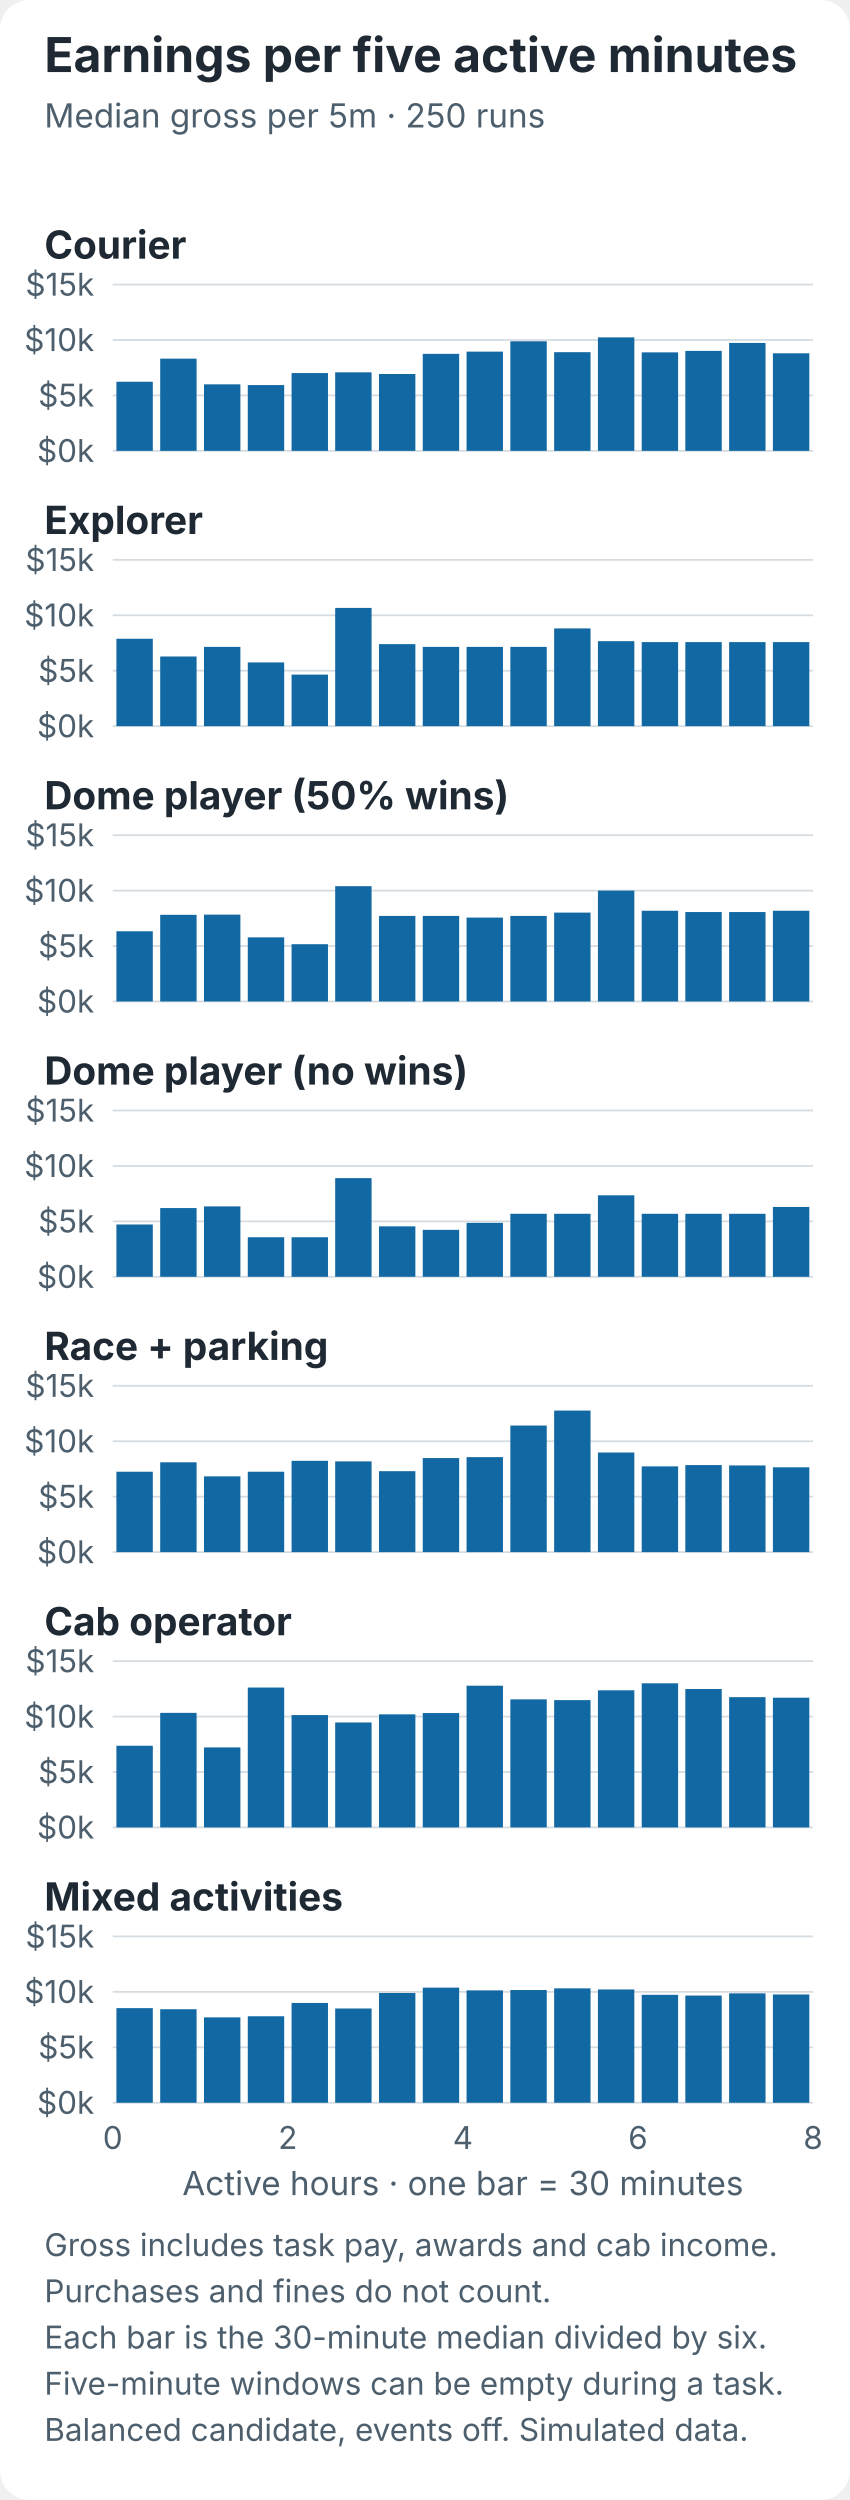
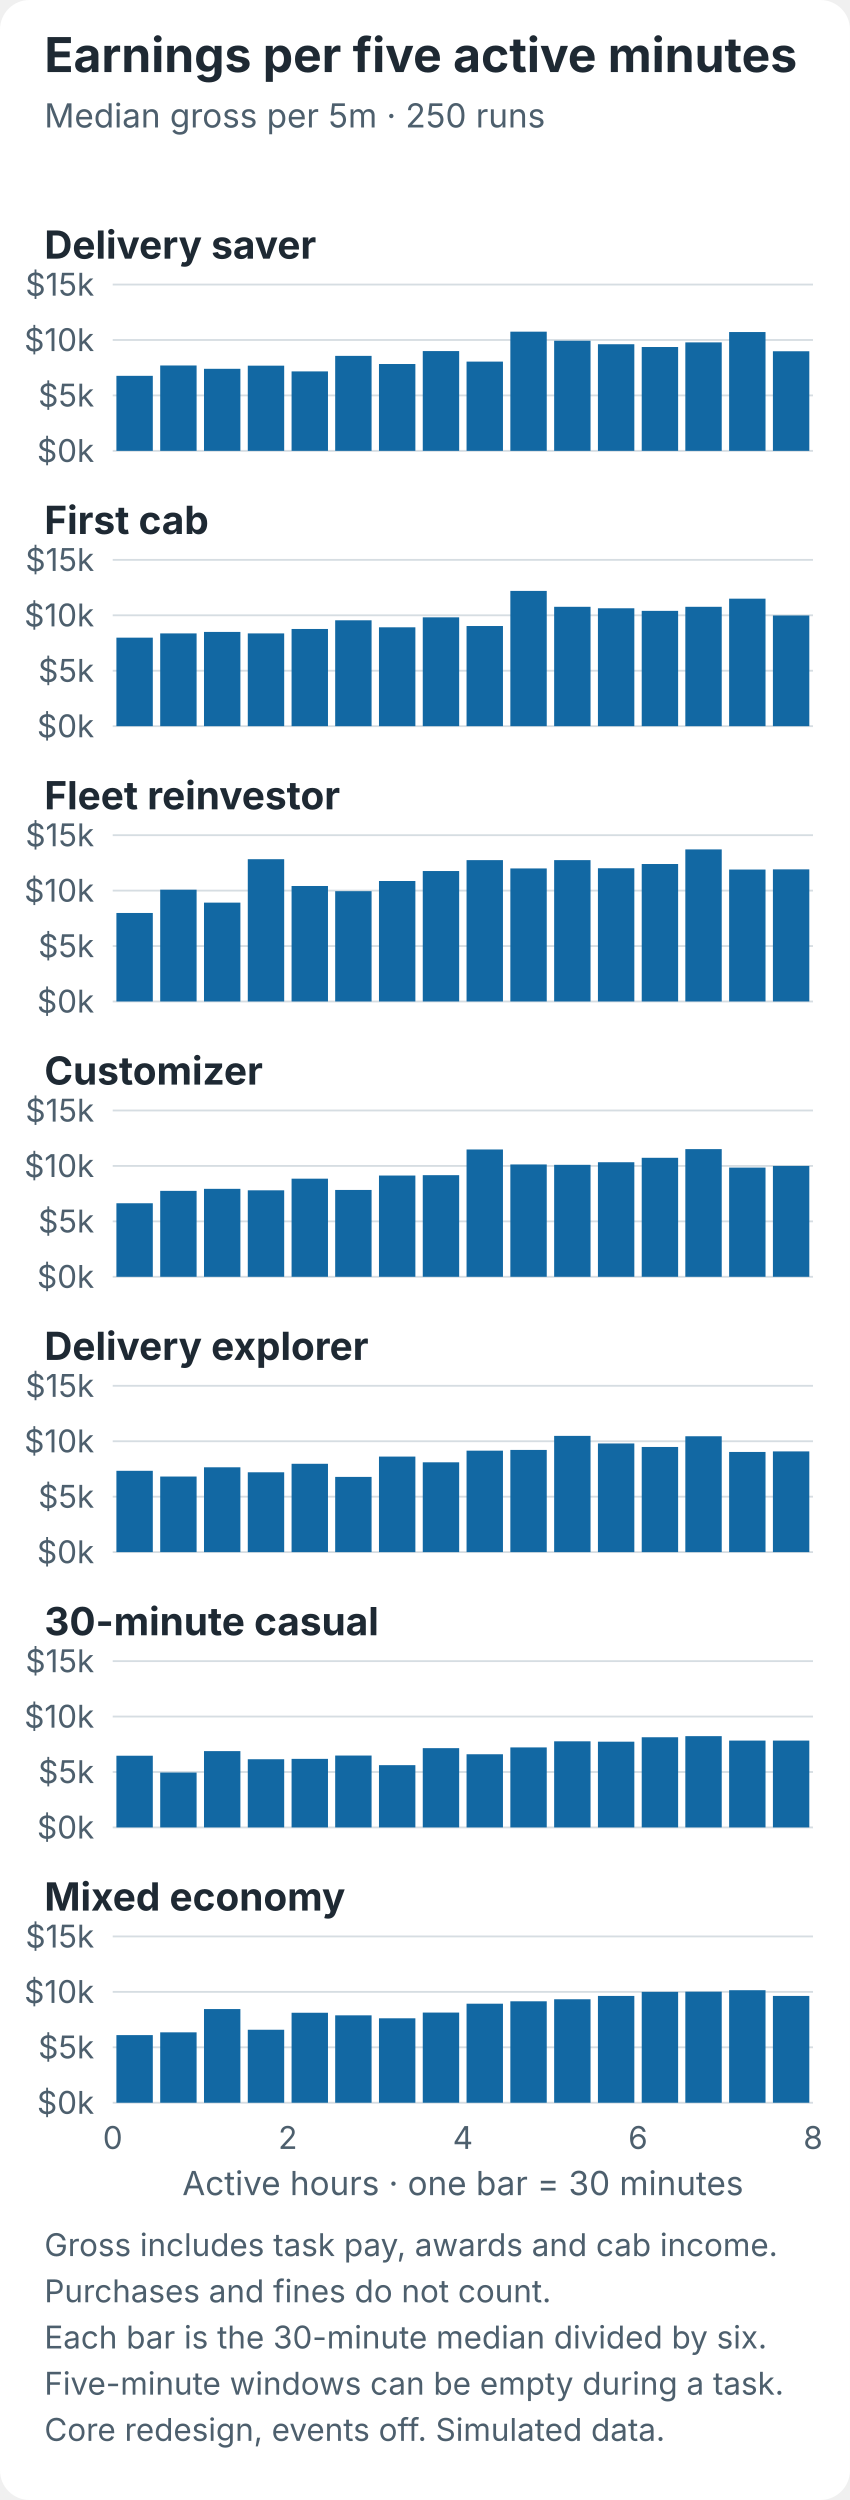
<svg xmlns="http://www.w3.org/2000/svg" viewBox="0 0 460 1353" role="img" aria-labelledby="chart-title chart-description">
  <rect width="460" height="1353" rx="16" fill="#fff" />
  <g font-family="system-ui,-apple-system,BlinkMacSystemFont,Segoe UI,sans-serif" fill="#1e2933">
    <text x="24" y="39" font-size="26" font-weight="700">Earnings per five active minutes</text>
    <text x="24" y="69" font-size="18" fill="#4d5f6d">Median gross per 5m · 250 runs</text>
-     <text x="24" y="140" font-size="21" font-weight="700">Courier</text>
+     <text x="24" y="140" font-size="21" font-weight="700">Delivery saver</text>
    <line x1="61" x2="440" y1="244" y2="244" stroke="#d6dde2" stroke-width="1" />
    <text x="51" y="250" text-anchor="end" font-size="17" fill="#4d5f6d">$0k</text>
    <line x1="61" x2="440" y1="214" y2="214" stroke="#d6dde2" stroke-width="1" />
    <text x="51" y="220" text-anchor="end" font-size="17" fill="#4d5f6d">$5k</text>
    <line x1="61" x2="440" y1="184" y2="184" stroke="#d6dde2" stroke-width="1" />
    <text x="51" y="190" text-anchor="end" font-size="17" fill="#4d5f6d">$10k</text>
    <line x1="61" x2="440" y1="154" y2="154" stroke="#d6dde2" stroke-width="1" />
    <text x="51" y="160" text-anchor="end" font-size="17" fill="#4d5f6d">$15k</text>
-     <rect x="63.0" y="206.6" width="19.7" height="37.4" fill="#1268a3" />
-     <rect x="86.7" y="194.1" width="19.7" height="49.9" fill="#1268a3" />
-     <rect x="110.4" y="208.0" width="19.7" height="36.0" fill="#1268a3" />
-     <rect x="134.1" y="208.4" width="19.7" height="35.6" fill="#1268a3" />
-     <rect x="157.8" y="201.9" width="19.7" height="42.1" fill="#1268a3" />
-     <rect x="181.4" y="201.5" width="19.7" height="42.5" fill="#1268a3" />
-     <rect x="205.1" y="202.4" width="19.7" height="41.6" fill="#1268a3" />
-     <rect x="228.8" y="191.5" width="19.7" height="52.5" fill="#1268a3" />
-     <rect x="252.5" y="190.3" width="19.7" height="53.7" fill="#1268a3" />
-     <rect x="276.2" y="184.7" width="19.7" height="59.3" fill="#1268a3" />
-     <rect x="299.9" y="190.6" width="19.7" height="53.4" fill="#1268a3" />
-     <rect x="323.6" y="182.6" width="19.7" height="61.4" fill="#1268a3" />
-     <rect x="347.3" y="190.7" width="19.7" height="53.3" fill="#1268a3" />
-     <rect x="370.9" y="189.9" width="19.7" height="54.1" fill="#1268a3" />
-     <rect x="394.6" y="185.6" width="19.7" height="58.4" fill="#1268a3" />
-     <rect x="418.3" y="191.2" width="19.7" height="52.8" fill="#1268a3" />
-     <text x="24" y="289" font-size="21" font-weight="700">Explorer</text>
+     <rect x="63.0" y="203.4" width="19.7" height="40.6" fill="#1268a3" />
+     <rect x="86.7" y="197.8" width="19.7" height="46.2" fill="#1268a3" />
+     <rect x="110.4" y="199.6" width="19.7" height="44.4" fill="#1268a3" />
+     <rect x="134.1" y="197.9" width="19.7" height="46.1" fill="#1268a3" />
+     <rect x="157.8" y="201.0" width="19.7" height="43.0" fill="#1268a3" />
+     <rect x="181.4" y="192.6" width="19.7" height="51.4" fill="#1268a3" />
+     <rect x="205.1" y="197.0" width="19.7" height="47.0" fill="#1268a3" />
+     <rect x="228.8" y="190.0" width="19.7" height="54.0" fill="#1268a3" />
+     <rect x="252.5" y="195.7" width="19.7" height="48.3" fill="#1268a3" />
+     <rect x="276.2" y="179.5" width="19.7" height="64.5" fill="#1268a3" />
+     <rect x="299.9" y="184.4" width="19.7" height="59.6" fill="#1268a3" />
+     <rect x="323.6" y="186.3" width="19.7" height="57.7" fill="#1268a3" />
+     <rect x="347.3" y="187.8" width="19.7" height="56.2" fill="#1268a3" />
+     <rect x="370.9" y="185.3" width="19.7" height="58.7" fill="#1268a3" />
+     <rect x="394.6" y="179.7" width="19.7" height="64.3" fill="#1268a3" />
+     <rect x="418.3" y="190.1" width="19.7" height="53.9" fill="#1268a3" />
+     <text x="24" y="289" font-size="21" font-weight="700">First cab</text>
    <line x1="61" x2="440" y1="393" y2="393" stroke="#d6dde2" stroke-width="1" />
    <text x="51" y="399" text-anchor="end" font-size="17" fill="#4d5f6d">$0k</text>
    <line x1="61" x2="440" y1="363" y2="363" stroke="#d6dde2" stroke-width="1" />
    <text x="51" y="369" text-anchor="end" font-size="17" fill="#4d5f6d">$5k</text>
    <line x1="61" x2="440" y1="333" y2="333" stroke="#d6dde2" stroke-width="1" />
    <text x="51" y="339" text-anchor="end" font-size="17" fill="#4d5f6d">$10k</text>
    <line x1="61" x2="440" y1="303" y2="303" stroke="#d6dde2" stroke-width="1" />
    <text x="51" y="309" text-anchor="end" font-size="17" fill="#4d5f6d">$15k</text>
-     <rect x="63.0" y="345.7" width="19.7" height="47.3" fill="#1268a3" />
-     <rect x="86.7" y="355.3" width="19.7" height="37.7" fill="#1268a3" />
-     <rect x="110.4" y="350.1" width="19.7" height="42.9" fill="#1268a3" />
-     <rect x="134.1" y="358.5" width="19.7" height="34.5" fill="#1268a3" />
-     <rect x="157.8" y="365.1" width="19.7" height="27.9" fill="#1268a3" />
-     <rect x="181.4" y="329.0" width="19.7" height="64.0" fill="#1268a3" />
-     <rect x="205.1" y="348.6" width="19.7" height="44.4" fill="#1268a3" />
-     <rect x="228.8" y="350.1" width="19.7" height="42.9" fill="#1268a3" />
-     <rect x="252.5" y="350.1" width="19.7" height="42.9" fill="#1268a3" />
-     <rect x="276.2" y="350.1" width="19.7" height="42.9" fill="#1268a3" />
-     <rect x="299.9" y="340.1" width="19.7" height="52.9" fill="#1268a3" />
-     <rect x="323.6" y="347.0" width="19.7" height="46.0" fill="#1268a3" />
-     <rect x="347.3" y="347.5" width="19.7" height="45.5" fill="#1268a3" />
-     <rect x="370.9" y="347.5" width="19.7" height="45.5" fill="#1268a3" />
-     <rect x="394.6" y="347.5" width="19.7" height="45.5" fill="#1268a3" />
-     <rect x="418.3" y="347.5" width="19.7" height="45.5" fill="#1268a3" />
-     <text x="24" y="438" font-size="21" font-weight="700">Dome player (50% wins)</text>
+     <rect x="63.0" y="345.1" width="19.7" height="47.9" fill="#1268a3" />
+     <rect x="86.7" y="342.8" width="19.7" height="50.2" fill="#1268a3" />
+     <rect x="110.4" y="342.0" width="19.7" height="51.0" fill="#1268a3" />
+     <rect x="134.1" y="342.8" width="19.7" height="50.2" fill="#1268a3" />
+     <rect x="157.8" y="340.4" width="19.7" height="52.6" fill="#1268a3" />
+     <rect x="181.4" y="335.7" width="19.7" height="57.3" fill="#1268a3" />
+     <rect x="205.1" y="339.5" width="19.7" height="53.5" fill="#1268a3" />
+     <rect x="228.8" y="334.1" width="19.7" height="58.9" fill="#1268a3" />
+     <rect x="252.5" y="338.8" width="19.7" height="54.2" fill="#1268a3" />
+     <rect x="276.2" y="319.8" width="19.7" height="73.2" fill="#1268a3" />
+     <rect x="299.9" y="328.4" width="19.7" height="64.6" fill="#1268a3" />
+     <rect x="323.6" y="329.2" width="19.7" height="63.8" fill="#1268a3" />
+     <rect x="347.3" y="330.6" width="19.7" height="62.4" fill="#1268a3" />
+     <rect x="370.9" y="328.4" width="19.7" height="64.6" fill="#1268a3" />
+     <rect x="394.6" y="324.0" width="19.7" height="69.0" fill="#1268a3" />
+     <rect x="418.3" y="333.1" width="19.7" height="59.9" fill="#1268a3" />
+     <text x="24" y="438" font-size="21" font-weight="700">Fleet reinvestor</text>
    <line x1="61" x2="440" y1="542" y2="542" stroke="#d6dde2" stroke-width="1" />
    <text x="51" y="548" text-anchor="end" font-size="17" fill="#4d5f6d">$0k</text>
    <line x1="61" x2="440" y1="512" y2="512" stroke="#d6dde2" stroke-width="1" />
    <text x="51" y="518" text-anchor="end" font-size="17" fill="#4d5f6d">$5k</text>
    <line x1="61" x2="440" y1="482" y2="482" stroke="#d6dde2" stroke-width="1" />
    <text x="51" y="488" text-anchor="end" font-size="17" fill="#4d5f6d">$10k</text>
    <line x1="61" x2="440" y1="452" y2="452" stroke="#d6dde2" stroke-width="1" />
    <text x="51" y="458" text-anchor="end" font-size="17" fill="#4d5f6d">$15k</text>
-     <rect x="63.0" y="504.0" width="19.7" height="38.0" fill="#1268a3" />
-     <rect x="86.7" y="495.1" width="19.7" height="46.9" fill="#1268a3" />
-     <rect x="110.4" y="495.0" width="19.7" height="47.0" fill="#1268a3" />
-     <rect x="134.1" y="507.3" width="19.7" height="34.7" fill="#1268a3" />
-     <rect x="157.8" y="511.0" width="19.7" height="31.0" fill="#1268a3" />
-     <rect x="181.4" y="479.6" width="19.7" height="62.4" fill="#1268a3" />
-     <rect x="205.1" y="495.7" width="19.7" height="46.3" fill="#1268a3" />
-     <rect x="228.8" y="495.7" width="19.7" height="46.3" fill="#1268a3" />
-     <rect x="252.5" y="496.6" width="19.7" height="45.4" fill="#1268a3" />
-     <rect x="276.2" y="495.7" width="19.7" height="46.3" fill="#1268a3" />
-     <rect x="299.9" y="493.9" width="19.7" height="48.1" fill="#1268a3" />
-     <rect x="323.6" y="482.0" width="19.7" height="60.0" fill="#1268a3" />
-     <rect x="347.3" y="492.9" width="19.7" height="49.1" fill="#1268a3" />
-     <rect x="370.9" y="493.6" width="19.7" height="48.4" fill="#1268a3" />
-     <rect x="394.6" y="493.6" width="19.7" height="48.4" fill="#1268a3" />
-     <rect x="418.3" y="492.9" width="19.7" height="49.1" fill="#1268a3" />
-     <text x="24" y="587" font-size="21" font-weight="700">Dome player (no wins)</text>
+     <rect x="63.0" y="494.1" width="19.7" height="47.9" fill="#1268a3" />
+     <rect x="86.7" y="481.5" width="19.7" height="60.5" fill="#1268a3" />
+     <rect x="110.4" y="488.5" width="19.7" height="53.5" fill="#1268a3" />
+     <rect x="134.1" y="465.0" width="19.7" height="77.0" fill="#1268a3" />
+     <rect x="157.8" y="479.5" width="19.7" height="62.5" fill="#1268a3" />
+     <rect x="181.4" y="482.3" width="19.7" height="59.7" fill="#1268a3" />
+     <rect x="205.1" y="476.8" width="19.7" height="65.2" fill="#1268a3" />
+     <rect x="228.8" y="471.4" width="19.7" height="70.6" fill="#1268a3" />
+     <rect x="252.5" y="465.5" width="19.7" height="76.5" fill="#1268a3" />
+     <rect x="276.2" y="470.0" width="19.7" height="72.0" fill="#1268a3" />
+     <rect x="299.9" y="465.5" width="19.7" height="76.5" fill="#1268a3" />
+     <rect x="323.6" y="469.9" width="19.7" height="72.1" fill="#1268a3" />
+     <rect x="347.3" y="467.6" width="19.7" height="74.4" fill="#1268a3" />
+     <rect x="370.9" y="459.7" width="19.7" height="82.3" fill="#1268a3" />
+     <rect x="394.6" y="470.6" width="19.7" height="71.4" fill="#1268a3" />
+     <rect x="418.3" y="470.5" width="19.7" height="71.5" fill="#1268a3" />
+     <text x="24" y="587" font-size="21" font-weight="700">Customizer</text>
    <line x1="61" x2="440" y1="691" y2="691" stroke="#d6dde2" stroke-width="1" />
    <text x="51" y="697" text-anchor="end" font-size="17" fill="#4d5f6d">$0k</text>
    <line x1="61" x2="440" y1="661" y2="661" stroke="#d6dde2" stroke-width="1" />
    <text x="51" y="667" text-anchor="end" font-size="17" fill="#4d5f6d">$5k</text>
    <line x1="61" x2="440" y1="631" y2="631" stroke="#d6dde2" stroke-width="1" />
    <text x="51" y="637" text-anchor="end" font-size="17" fill="#4d5f6d">$10k</text>
    <line x1="61" x2="440" y1="601" y2="601" stroke="#d6dde2" stroke-width="1" />
    <text x="51" y="607" text-anchor="end" font-size="17" fill="#4d5f6d">$15k</text>
-     <rect x="63.0" y="662.7" width="19.7" height="28.3" fill="#1268a3" />
-     <rect x="86.7" y="653.8" width="19.7" height="37.2" fill="#1268a3" />
-     <rect x="110.4" y="652.9" width="19.7" height="38.1" fill="#1268a3" />
-     <rect x="134.1" y="669.6" width="19.7" height="21.4" fill="#1268a3" />
-     <rect x="157.8" y="669.6" width="19.7" height="21.4" fill="#1268a3" />
-     <rect x="181.4" y="637.6" width="19.7" height="53.4" fill="#1268a3" />
-     <rect x="205.1" y="663.7" width="19.7" height="27.3" fill="#1268a3" />
-     <rect x="228.8" y="665.6" width="19.7" height="25.4" fill="#1268a3" />
-     <rect x="252.5" y="661.8" width="19.7" height="29.2" fill="#1268a3" />
-     <rect x="276.2" y="656.9" width="19.7" height="34.1" fill="#1268a3" />
-     <rect x="299.9" y="656.9" width="19.7" height="34.1" fill="#1268a3" />
-     <rect x="323.6" y="646.9" width="19.7" height="44.1" fill="#1268a3" />
-     <rect x="347.3" y="656.9" width="19.7" height="34.1" fill="#1268a3" />
-     <rect x="370.9" y="656.9" width="19.7" height="34.1" fill="#1268a3" />
-     <rect x="394.6" y="656.9" width="19.7" height="34.1" fill="#1268a3" />
-     <rect x="418.3" y="653.2" width="19.7" height="37.8" fill="#1268a3" />
-     <text x="24" y="736" font-size="21" font-weight="700">Race + parking</text>
+     <rect x="63.0" y="651.2" width="19.7" height="39.8" fill="#1268a3" />
+     <rect x="86.7" y="644.5" width="19.7" height="46.5" fill="#1268a3" />
+     <rect x="110.4" y="643.4" width="19.7" height="47.6" fill="#1268a3" />
+     <rect x="134.1" y="644.2" width="19.7" height="46.8" fill="#1268a3" />
+     <rect x="157.8" y="637.9" width="19.7" height="53.1" fill="#1268a3" />
+     <rect x="181.4" y="644.0" width="19.7" height="47.0" fill="#1268a3" />
+     <rect x="205.1" y="636.2" width="19.7" height="54.8" fill="#1268a3" />
+     <rect x="228.8" y="636.0" width="19.7" height="55.0" fill="#1268a3" />
+     <rect x="252.5" y="622.1" width="19.7" height="68.9" fill="#1268a3" />
+     <rect x="276.2" y="630.2" width="19.7" height="60.8" fill="#1268a3" />
+     <rect x="299.9" y="630.4" width="19.7" height="60.6" fill="#1268a3" />
+     <rect x="323.6" y="629.0" width="19.7" height="62.0" fill="#1268a3" />
+     <rect x="347.3" y="626.6" width="19.7" height="64.4" fill="#1268a3" />
+     <rect x="370.9" y="621.9" width="19.7" height="69.1" fill="#1268a3" />
+     <rect x="394.6" y="631.9" width="19.7" height="59.1" fill="#1268a3" />
+     <rect x="418.3" y="631.0" width="19.7" height="60.0" fill="#1268a3" />
+     <text x="24" y="736" font-size="21" font-weight="700">Delivery explorer</text>
    <line x1="61" x2="440" y1="840" y2="840" stroke="#d6dde2" stroke-width="1" />
    <text x="51" y="846" text-anchor="end" font-size="17" fill="#4d5f6d">$0k</text>
    <line x1="61" x2="440" y1="810" y2="810" stroke="#d6dde2" stroke-width="1" />
    <text x="51" y="816" text-anchor="end" font-size="17" fill="#4d5f6d">$5k</text>
    <line x1="61" x2="440" y1="780" y2="780" stroke="#d6dde2" stroke-width="1" />
    <text x="51" y="786" text-anchor="end" font-size="17" fill="#4d5f6d">$10k</text>
    <line x1="61" x2="440" y1="750" y2="750" stroke="#d6dde2" stroke-width="1" />
    <text x="51" y="756" text-anchor="end" font-size="17" fill="#4d5f6d">$15k</text>
-     <rect x="63.0" y="796.5" width="19.7" height="43.5" fill="#1268a3" />
-     <rect x="86.7" y="791.4" width="19.7" height="48.6" fill="#1268a3" />
-     <rect x="110.4" y="799.0" width="19.7" height="41.0" fill="#1268a3" />
-     <rect x="134.1" y="796.5" width="19.7" height="43.5" fill="#1268a3" />
-     <rect x="157.8" y="790.6" width="19.7" height="49.4" fill="#1268a3" />
-     <rect x="181.4" y="790.9" width="19.7" height="49.1" fill="#1268a3" />
-     <rect x="205.1" y="796.2" width="19.7" height="43.8" fill="#1268a3" />
-     <rect x="228.8" y="789.1" width="19.7" height="50.9" fill="#1268a3" />
-     <rect x="252.5" y="788.6" width="19.7" height="51.4" fill="#1268a3" />
-     <rect x="276.2" y="771.5" width="19.7" height="68.5" fill="#1268a3" />
-     <rect x="299.9" y="763.4" width="19.7" height="76.6" fill="#1268a3" />
-     <rect x="323.6" y="786.1" width="19.7" height="53.9" fill="#1268a3" />
-     <rect x="347.3" y="793.6" width="19.7" height="46.4" fill="#1268a3" />
-     <rect x="370.9" y="792.9" width="19.7" height="47.1" fill="#1268a3" />
-     <rect x="394.6" y="793.1" width="19.7" height="46.9" fill="#1268a3" />
-     <rect x="418.3" y="794.1" width="19.7" height="45.9" fill="#1268a3" />
-     <text x="24" y="885" font-size="21" font-weight="700">Cab operator</text>
+     <rect x="63.0" y="796.0" width="19.7" height="44.0" fill="#1268a3" />
+     <rect x="86.7" y="799.1" width="19.7" height="40.9" fill="#1268a3" />
+     <rect x="110.4" y="794.1" width="19.7" height="45.9" fill="#1268a3" />
+     <rect x="134.1" y="796.8" width="19.7" height="43.2" fill="#1268a3" />
+     <rect x="157.8" y="792.2" width="19.7" height="47.8" fill="#1268a3" />
+     <rect x="181.4" y="799.3" width="19.7" height="40.7" fill="#1268a3" />
+     <rect x="205.1" y="788.3" width="19.7" height="51.7" fill="#1268a3" />
+     <rect x="228.8" y="791.4" width="19.7" height="48.6" fill="#1268a3" />
+     <rect x="252.5" y="785.1" width="19.7" height="54.9" fill="#1268a3" />
+     <rect x="276.2" y="784.7" width="19.7" height="55.3" fill="#1268a3" />
+     <rect x="299.9" y="777.1" width="19.7" height="62.9" fill="#1268a3" />
+     <rect x="323.6" y="781.2" width="19.7" height="58.8" fill="#1268a3" />
+     <rect x="347.3" y="783.1" width="19.7" height="56.9" fill="#1268a3" />
+     <rect x="370.9" y="777.3" width="19.7" height="62.7" fill="#1268a3" />
+     <rect x="394.6" y="785.8" width="19.7" height="54.2" fill="#1268a3" />
+     <rect x="418.3" y="785.5" width="19.7" height="54.5" fill="#1268a3" />
+     <text x="24" y="885" font-size="21" font-weight="700">30-minute casual</text>
    <line x1="61" x2="440" y1="989" y2="989" stroke="#d6dde2" stroke-width="1" />
    <text x="51" y="995" text-anchor="end" font-size="17" fill="#4d5f6d">$0k</text>
    <line x1="61" x2="440" y1="959" y2="959" stroke="#d6dde2" stroke-width="1" />
    <text x="51" y="965" text-anchor="end" font-size="17" fill="#4d5f6d">$5k</text>
    <line x1="61" x2="440" y1="929" y2="929" stroke="#d6dde2" stroke-width="1" />
    <text x="51" y="935" text-anchor="end" font-size="17" fill="#4d5f6d">$10k</text>
    <line x1="61" x2="440" y1="899" y2="899" stroke="#d6dde2" stroke-width="1" />
    <text x="51" y="905" text-anchor="end" font-size="17" fill="#4d5f6d">$15k</text>
-     <rect x="63.0" y="944.8" width="19.7" height="44.2" fill="#1268a3" />
-     <rect x="86.7" y="927.0" width="19.7" height="62.0" fill="#1268a3" />
-     <rect x="110.4" y="945.7" width="19.7" height="43.3" fill="#1268a3" />
-     <rect x="134.1" y="913.3" width="19.7" height="75.7" fill="#1268a3" />
-     <rect x="157.8" y="928.2" width="19.7" height="60.8" fill="#1268a3" />
-     <rect x="181.4" y="932.2" width="19.7" height="56.8" fill="#1268a3" />
-     <rect x="205.1" y="927.8" width="19.7" height="61.2" fill="#1268a3" />
-     <rect x="228.8" y="927.1" width="19.7" height="61.9" fill="#1268a3" />
-     <rect x="252.5" y="912.3" width="19.7" height="76.7" fill="#1268a3" />
-     <rect x="276.2" y="919.7" width="19.7" height="69.3" fill="#1268a3" />
-     <rect x="299.9" y="920.1" width="19.7" height="68.9" fill="#1268a3" />
-     <rect x="323.6" y="914.8" width="19.7" height="74.2" fill="#1268a3" />
-     <rect x="347.3" y="911.0" width="19.7" height="78.0" fill="#1268a3" />
-     <rect x="370.9" y="914.1" width="19.7" height="74.9" fill="#1268a3" />
-     <rect x="394.6" y="918.5" width="19.7" height="70.5" fill="#1268a3" />
-     <rect x="418.3" y="918.8" width="19.7" height="70.2" fill="#1268a3" />
-     <text x="24" y="1034" font-size="21" font-weight="700">Mixed activities</text>
+     <rect x="63.0" y="950.2" width="19.7" height="38.8" fill="#1268a3" />
+     <rect x="86.7" y="959.3" width="19.7" height="29.7" fill="#1268a3" />
+     <rect x="110.4" y="947.7" width="19.7" height="41.3" fill="#1268a3" />
+     <rect x="134.1" y="952.1" width="19.7" height="36.9" fill="#1268a3" />
+     <rect x="157.8" y="951.9" width="19.7" height="37.1" fill="#1268a3" />
+     <rect x="181.4" y="950.1" width="19.7" height="38.9" fill="#1268a3" />
+     <rect x="205.1" y="955.3" width="19.7" height="33.7" fill="#1268a3" />
+     <rect x="228.8" y="946.1" width="19.7" height="42.9" fill="#1268a3" />
+     <rect x="252.5" y="949.4" width="19.7" height="39.6" fill="#1268a3" />
+     <rect x="276.2" y="945.7" width="19.7" height="43.3" fill="#1268a3" />
+     <rect x="299.9" y="942.4" width="19.7" height="46.6" fill="#1268a3" />
+     <rect x="323.6" y="942.6" width="19.7" height="46.4" fill="#1268a3" />
+     <rect x="347.3" y="940.2" width="19.7" height="48.8" fill="#1268a3" />
+     <rect x="370.9" y="939.6" width="19.7" height="49.4" fill="#1268a3" />
+     <rect x="394.6" y="942.0" width="19.7" height="47.0" fill="#1268a3" />
+     <rect x="418.3" y="942.0" width="19.7" height="47.0" fill="#1268a3" />
+     <text x="24" y="1034" font-size="21" font-weight="700">Mixed economy</text>
    <line x1="61" x2="440" y1="1138" y2="1138" stroke="#d6dde2" stroke-width="1" />
    <text x="51" y="1144" text-anchor="end" font-size="17" fill="#4d5f6d">$0k</text>
    <line x1="61" x2="440" y1="1108" y2="1108" stroke="#d6dde2" stroke-width="1" />
    <text x="51" y="1114" text-anchor="end" font-size="17" fill="#4d5f6d">$5k</text>
    <line x1="61" x2="440" y1="1078" y2="1078" stroke="#d6dde2" stroke-width="1" />
    <text x="51" y="1084" text-anchor="end" font-size="17" fill="#4d5f6d">$10k</text>
    <line x1="61" x2="440" y1="1048" y2="1048" stroke="#d6dde2" stroke-width="1" />
    <text x="51" y="1054" text-anchor="end" font-size="17" fill="#4d5f6d">$15k</text>
-     <rect x="63.0" y="1086.8" width="19.7" height="51.2" fill="#1268a3" />
-     <rect x="86.7" y="1087.4" width="19.7" height="50.6" fill="#1268a3" />
-     <rect x="110.4" y="1091.8" width="19.7" height="46.2" fill="#1268a3" />
-     <rect x="134.1" y="1091.2" width="19.7" height="46.8" fill="#1268a3" />
-     <rect x="157.8" y="1084.0" width="19.7" height="54.0" fill="#1268a3" />
-     <rect x="181.4" y="1087.0" width="19.7" height="51.0" fill="#1268a3" />
-     <rect x="205.1" y="1078.6" width="19.7" height="59.4" fill="#1268a3" />
-     <rect x="228.8" y="1075.7" width="19.7" height="62.3" fill="#1268a3" />
-     <rect x="252.5" y="1077.2" width="19.7" height="60.8" fill="#1268a3" />
-     <rect x="276.2" y="1077.0" width="19.7" height="61.0" fill="#1268a3" />
-     <rect x="299.9" y="1076.1" width="19.7" height="61.9" fill="#1268a3" />
-     <rect x="323.6" y="1076.7" width="19.7" height="61.3" fill="#1268a3" />
-     <rect x="347.3" y="1079.6" width="19.7" height="58.4" fill="#1268a3" />
-     <rect x="370.9" y="1080.0" width="19.7" height="58.0" fill="#1268a3" />
-     <rect x="394.6" y="1078.8" width="19.7" height="59.2" fill="#1268a3" />
-     <rect x="418.3" y="1079.4" width="19.7" height="58.6" fill="#1268a3" />
+     <rect x="63.0" y="1101.4" width="19.7" height="36.6" fill="#1268a3" />
+     <rect x="86.7" y="1099.9" width="19.7" height="38.1" fill="#1268a3" />
+     <rect x="110.4" y="1087.3" width="19.7" height="50.7" fill="#1268a3" />
+     <rect x="134.1" y="1098.5" width="19.7" height="39.5" fill="#1268a3" />
+     <rect x="157.8" y="1089.3" width="19.7" height="48.7" fill="#1268a3" />
+     <rect x="181.4" y="1090.7" width="19.7" height="47.3" fill="#1268a3" />
+     <rect x="205.1" y="1092.3" width="19.7" height="45.7" fill="#1268a3" />
+     <rect x="228.8" y="1089.2" width="19.7" height="48.8" fill="#1268a3" />
+     <rect x="252.5" y="1084.4" width="19.7" height="53.6" fill="#1268a3" />
+     <rect x="276.2" y="1083.1" width="19.7" height="54.9" fill="#1268a3" />
+     <rect x="299.9" y="1082.0" width="19.7" height="56.0" fill="#1268a3" />
+     <rect x="323.6" y="1080.2" width="19.7" height="57.8" fill="#1268a3" />
+     <rect x="347.3" y="1078.0" width="19.7" height="60.0" fill="#1268a3" />
+     <rect x="370.9" y="1077.9" width="19.7" height="60.1" fill="#1268a3" />
+     <rect x="394.6" y="1077.1" width="19.7" height="60.9" fill="#1268a3" />
+     <rect x="418.3" y="1080.2" width="19.7" height="57.8" fill="#1268a3" />
    <text x="61" y="1163" font-size="17" fill="#4d5f6d" text-anchor="middle">0</text>
    <text x="155.75" y="1163" font-size="17" fill="#4d5f6d" text-anchor="middle">2</text>
    <text x="250.5" y="1163" font-size="17" fill="#4d5f6d" text-anchor="middle">4</text>
    <text x="345.25" y="1163" font-size="17" fill="#4d5f6d" text-anchor="middle">6</text>
    <text x="440" y="1163" font-size="17" fill="#4d5f6d" text-anchor="middle">8</text>
    <text x="250.5" y="1188" font-size="18" fill="#4d5f6d" text-anchor="middle">Active hours · one bar = 30 minutes</text>
    <text x="24" y="1221" font-size="17" fill="#4d5f6d">Gross includes task pay, awards and cab income.</text>
    <text x="24" y="1246" font-size="17" fill="#4d5f6d">Purchases and fines do not count.</text>
    <text x="24" y="1271" font-size="17" fill="#4d5f6d">Each bar is the 30-minute median divided by six.</text>
    <text x="24" y="1296" font-size="17" fill="#4d5f6d">Five-minute windows can be empty during a task.</text>
-     <text x="24" y="1321" font-size="17" fill="#4d5f6d">Balanced candidate, events off. Simulated data.</text>
+     <text x="24" y="1321" font-size="17" fill="#4d5f6d">Core redesign, events off. Simulated data.</text>
  </g>
</svg>
